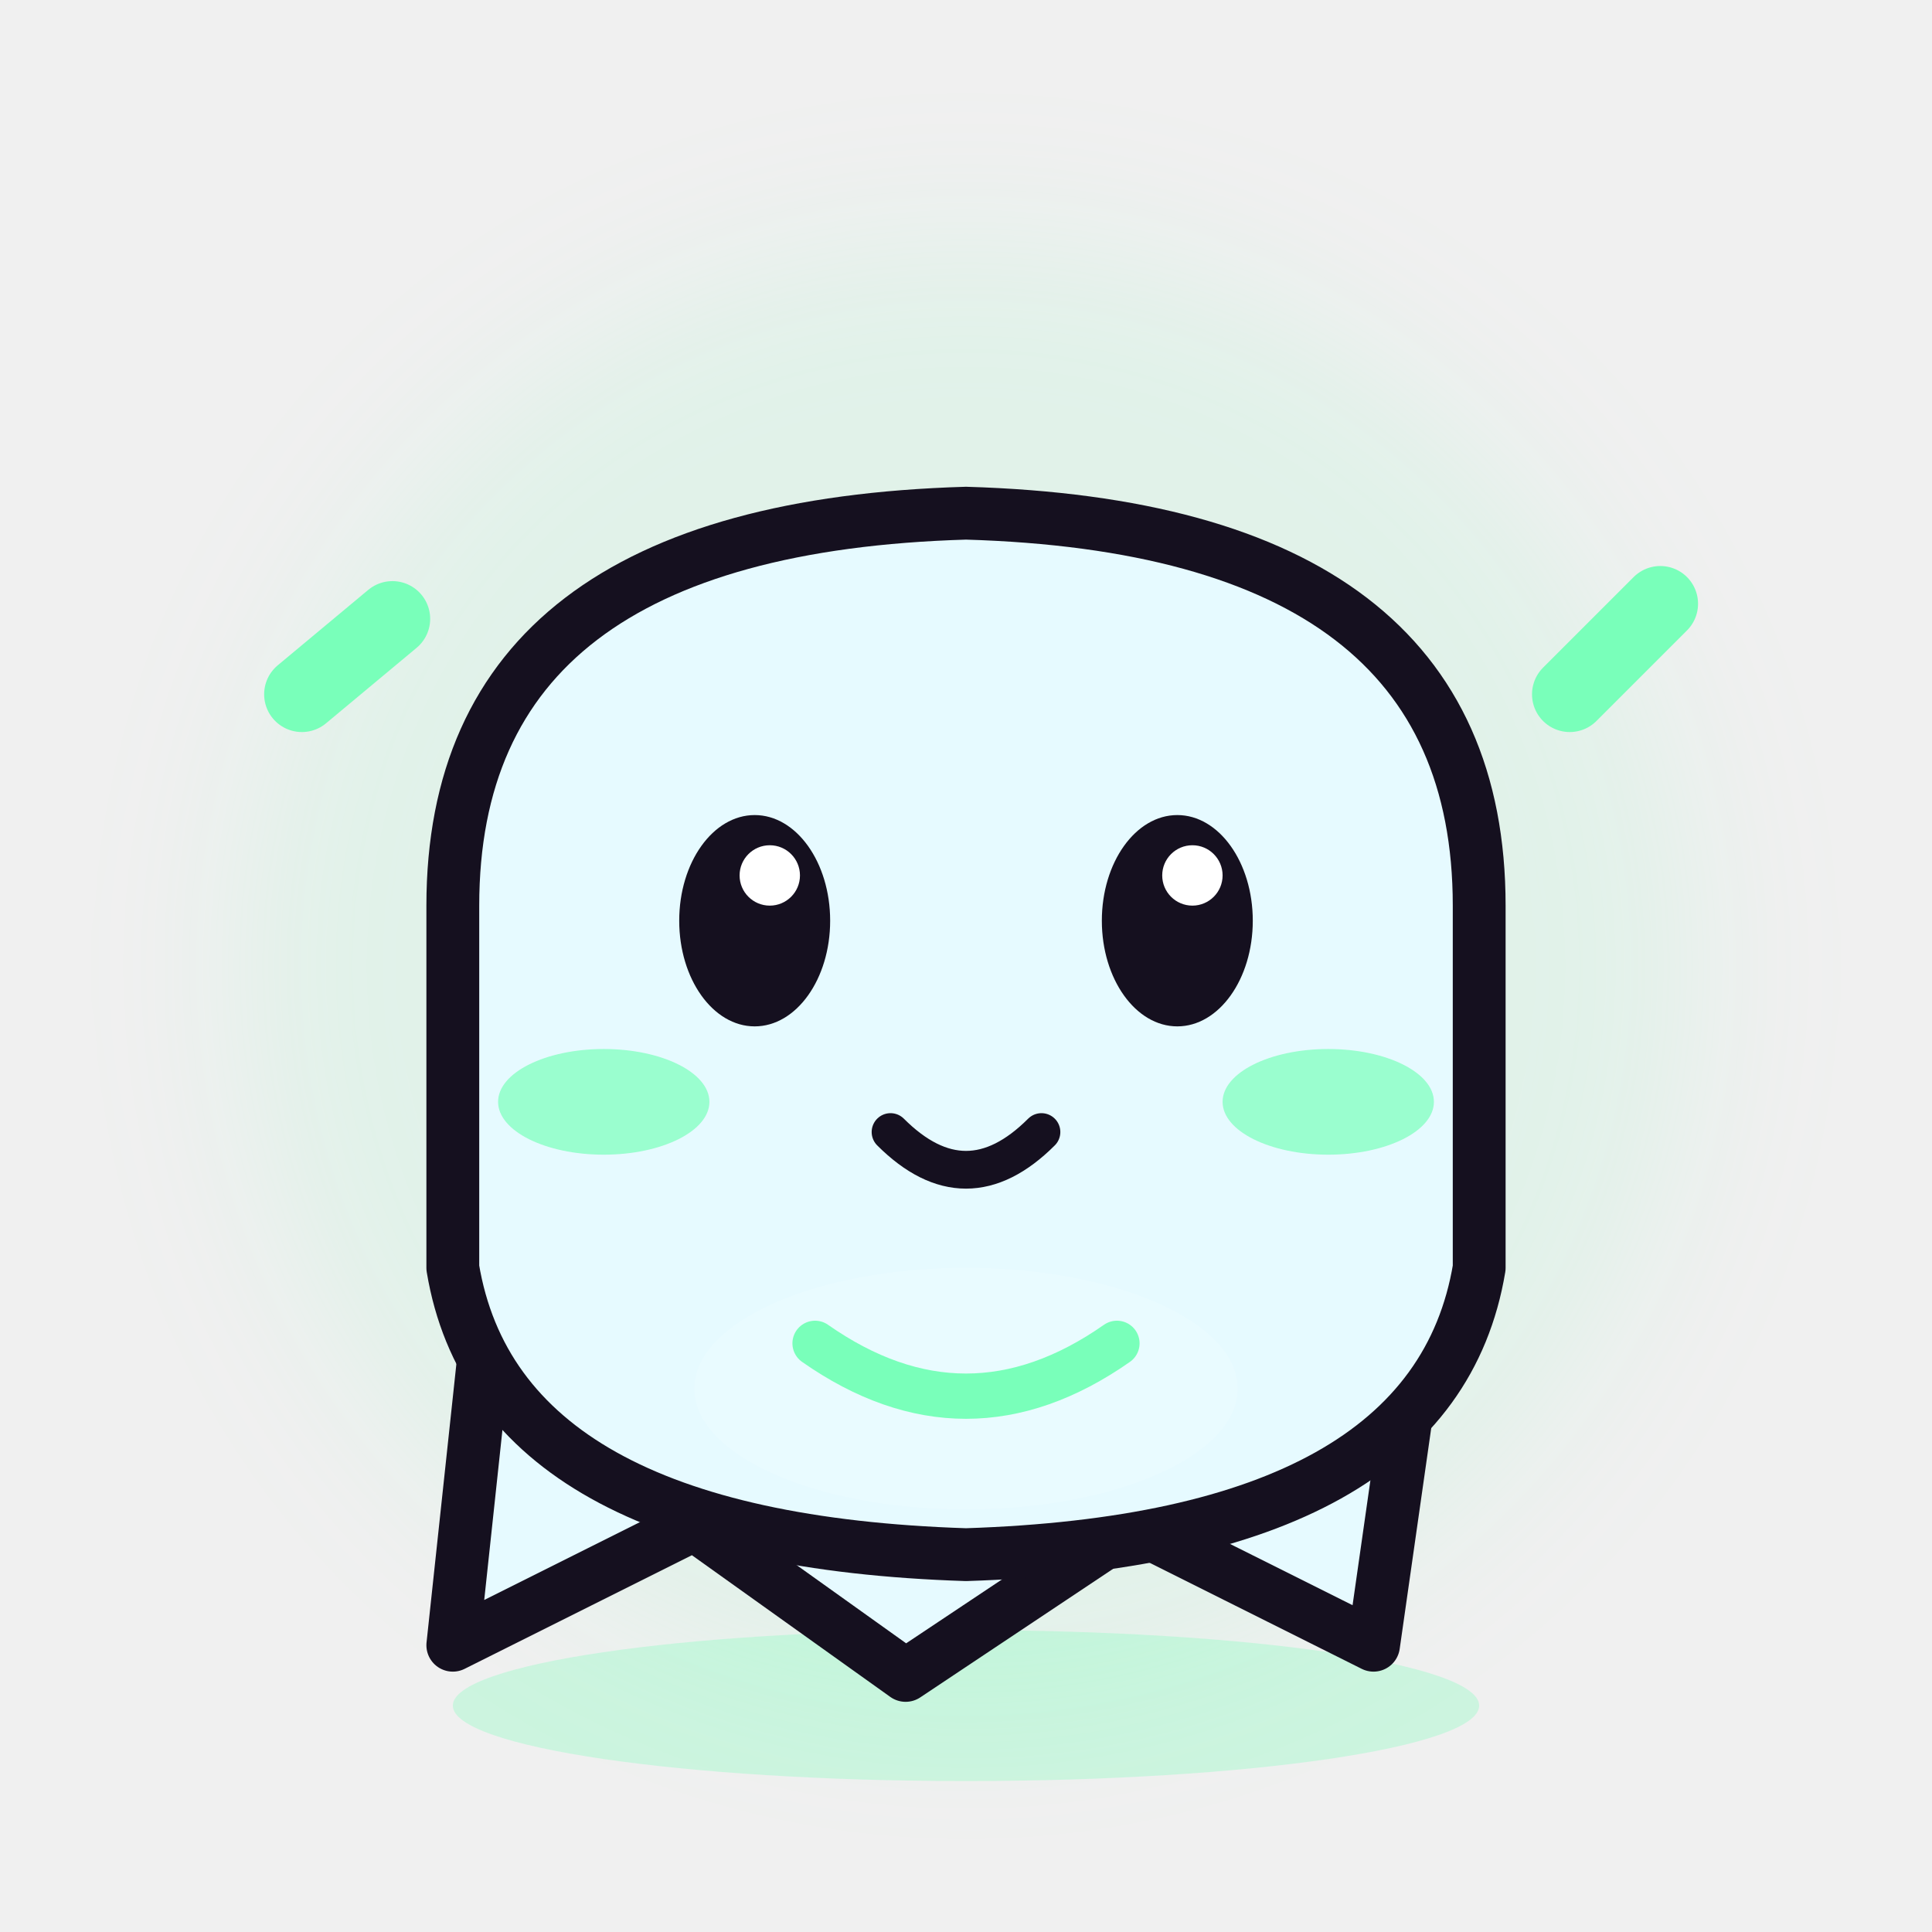
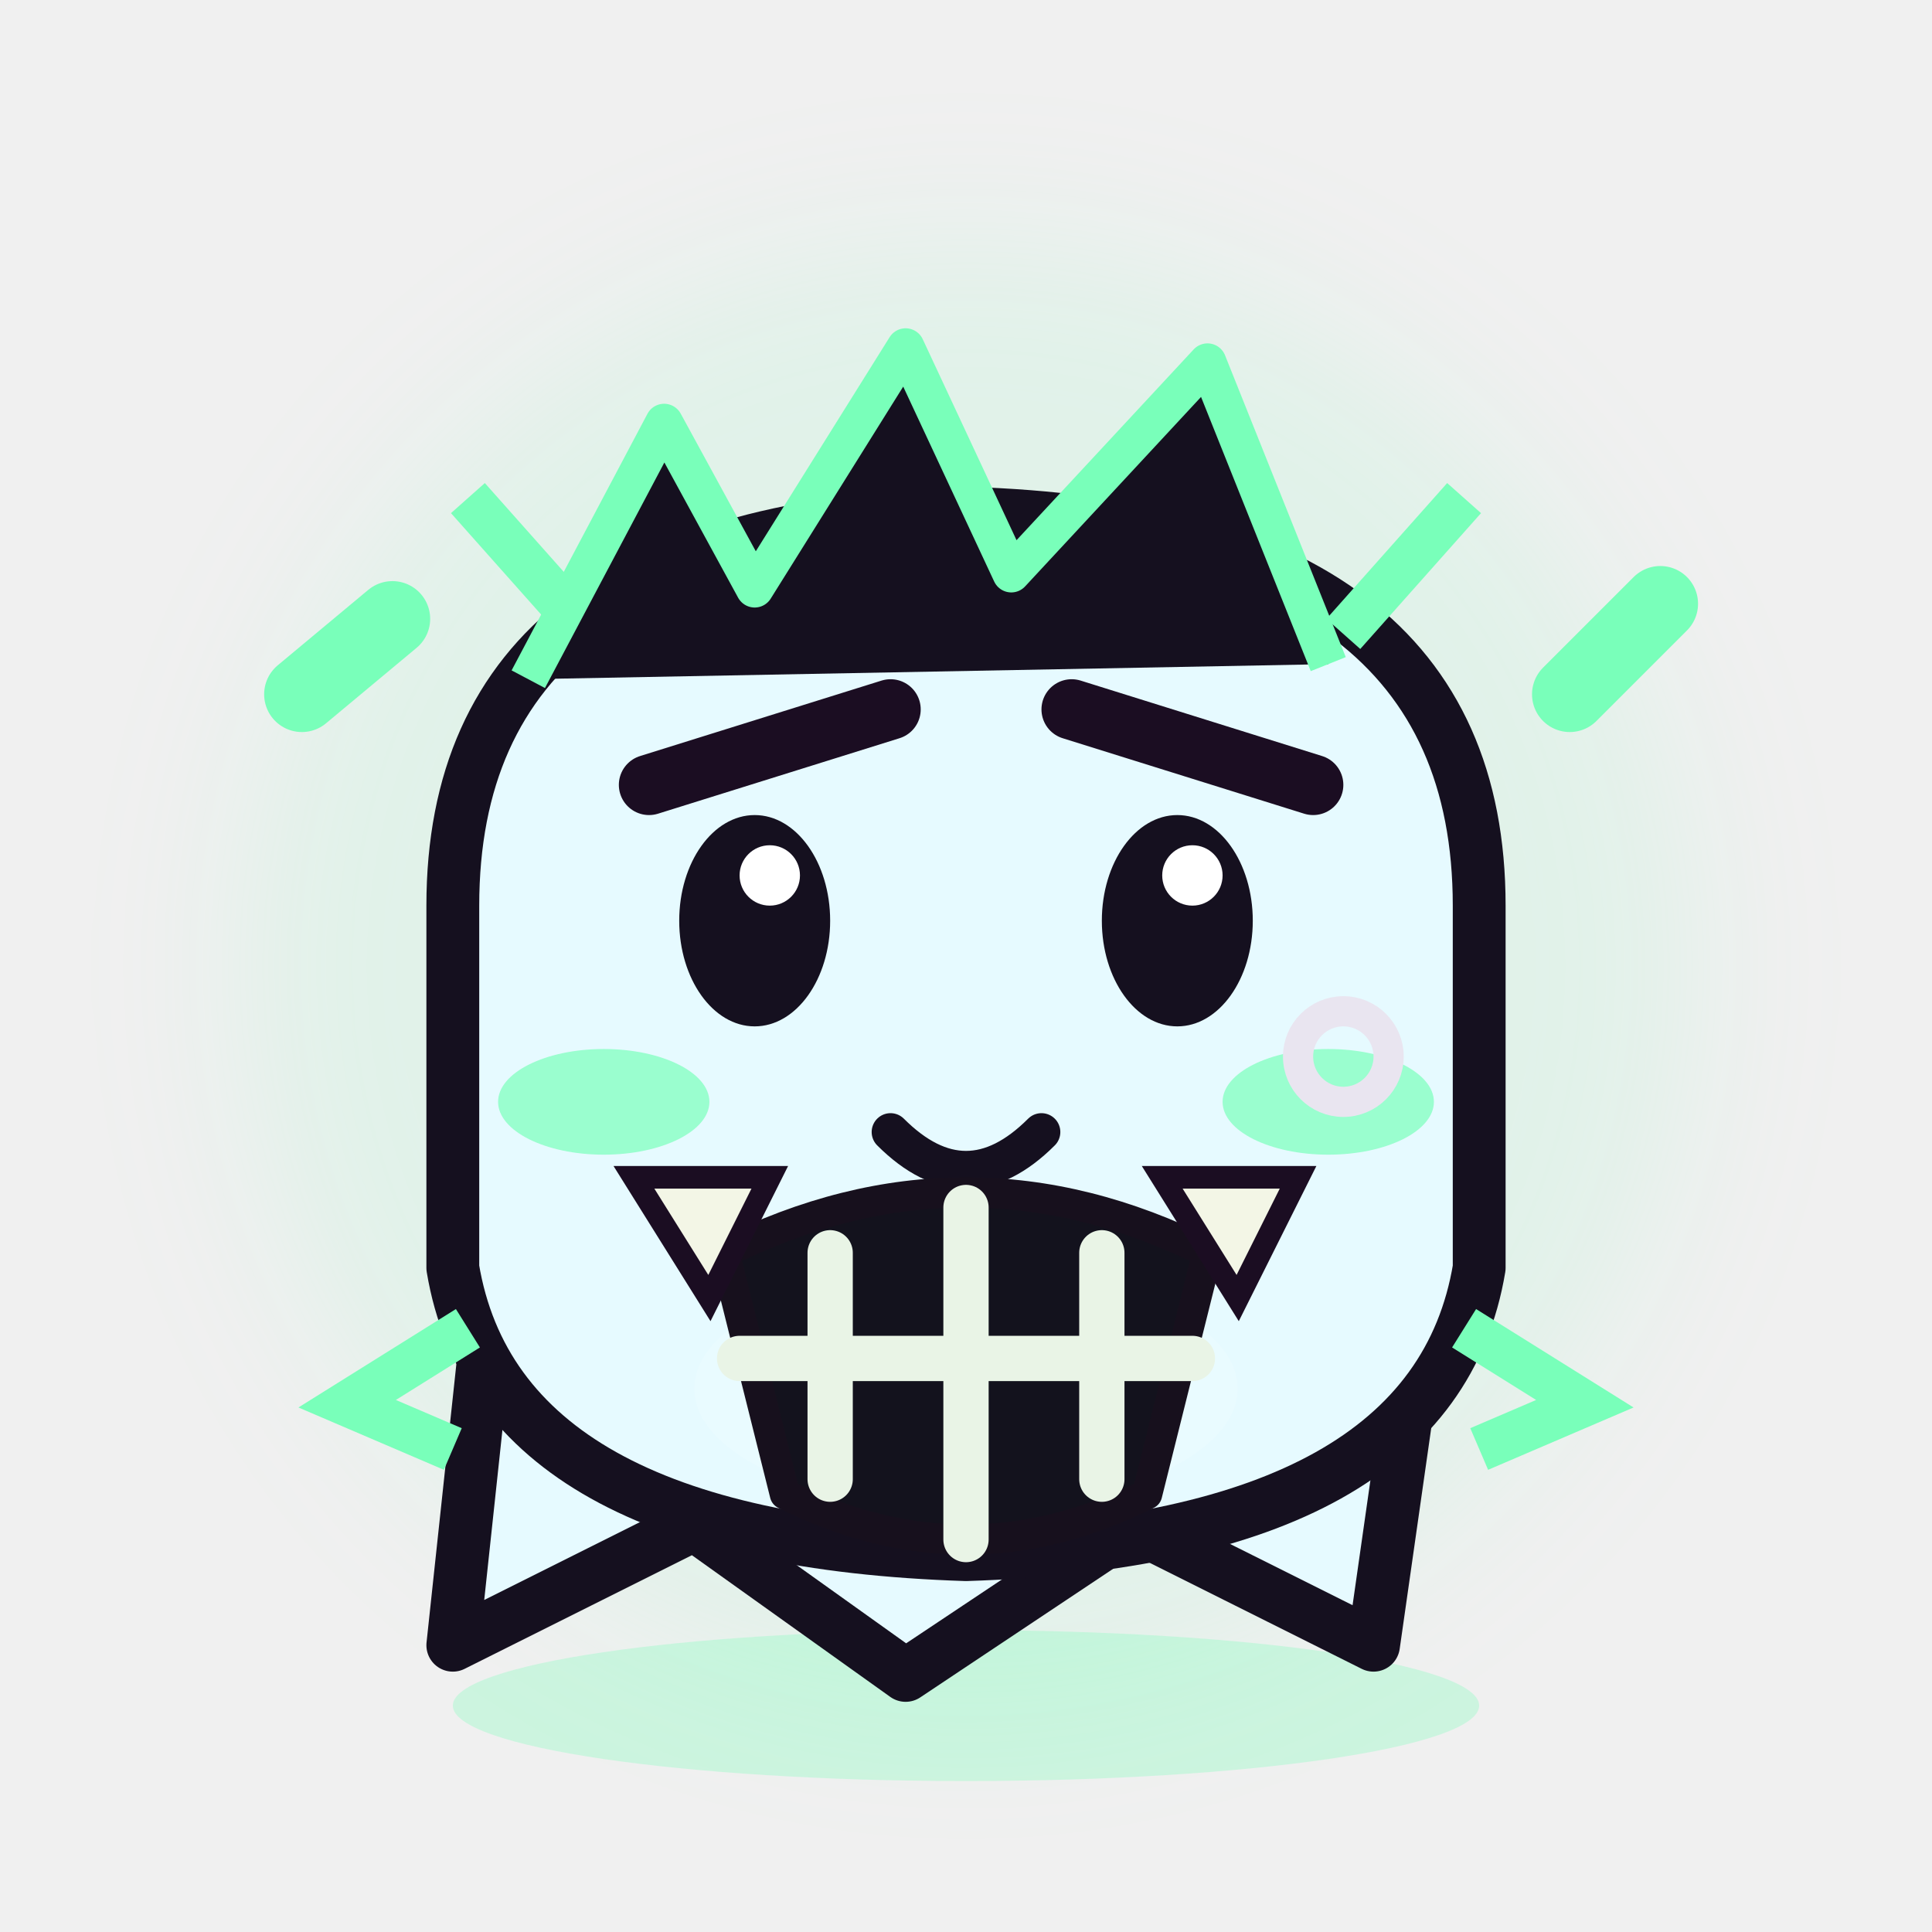
- <svg xmlns="http://www.w3.org/2000/svg" viewBox="0 0 128 128" role="img" aria-label="ghost original neon mascot">
+ <svg xmlns="http://www.w3.org/2000/svg" viewBox="0 0 128 128" role="img" aria-label="CRYPTGLOW dark neon skeleton mascot">
  <defs>
    <filter id="halo" x="-50%" y="-50%" width="200%" height="200%">
      <feGaussianBlur stdDeviation="5" />
    </filter>
  </defs>
  <ellipse cx="64" cy="113" rx="34" ry="5" fill="#79ffba" opacity=".3" />
  <circle cx="64" cy="64" r="48" fill="#79ffba" opacity=".13" filter="url(#halo)" />
  <path d="M33 81 30 109 46 101 60 111 75 101 91 109 95 81" fill="#e6faff" stroke="#15101f" stroke-width="3.5" stroke-linejoin="round" />
  <path d="M20 46 26 41M104 46 110 40" stroke="#79ffba" stroke-width="5" stroke-linecap="round" />
  <path d="M30 60 Q30 35 64 34 Q98 35 98 60 L98 84 Q95 102 64 103 Q33 102 30 84Z" fill="#e6faff" stroke="#15101f" stroke-width="3.5" stroke-linejoin="round" />
  <ellipse cx="64" cy="92" rx="18" ry="8" fill="#fff" opacity=".14" />
  <ellipse cx="50" cy="61" rx="5" ry="7" fill="#15101f" />
  <ellipse cx="78" cy="61" rx="5" ry="7" fill="#15101f" />
  <circle cx="51" cy="58" r="2" fill="#fff" />
  <circle cx="79" cy="58" r="2" fill="#fff" />
  <path d="M59 75 Q64 80 69 75" fill="none" stroke="#15101f" stroke-width="2.5" stroke-linecap="round" />
  <ellipse cx="40" cy="73" rx="7" ry="3.5" fill="#79ffba" opacity=".7" />
  <ellipse cx="88" cy="73" rx="7" ry="3.5" fill="#79ffba" opacity=".7" />
  <path d="M54 89Q64 96 74 89" stroke="#79ffba" stroke-width="3" fill="none" stroke-linecap="round" />
+   <g aria-hidden="true" stroke="#17101d" stroke-linejoin="round">
+     <path d="M48 83 Q64 75 80 83 L76 99 Q64 105 52 99Z" fill="#13121d" stroke-width="2" />
+     <path d="M55 83v15M64 80v22M73 83v15M49 90h30" stroke="#e9f4e6" stroke-width="3" stroke-linecap="round" />
+     <path d="M39 42l-8-9m58 9 8-9" stroke="#79ffba" stroke-width="3" />
+   </g>
+   <g aria-hidden="true">
+     <path d="M35 45 44 28 50 39 60 23 67 38 80 24 88 44" fill="#15101f" stroke="#79ffba" stroke-width="2.5" stroke-linejoin="round" />
+     <path d="M43 52l16-5M71 47l16 5" stroke="#1b0d22" stroke-width="4" stroke-linecap="round" />
+     <path d="M42 78h9l-4 8zM77 78h9l-4 8z" fill="#f3f6e6" stroke="#1b0d22" stroke-width="1.5" />
+     <path d="M31 88l-8 5 7 3M97 88l8 5-7 3" fill="none" stroke="#79ffba" stroke-width="3" />
+     <circle cx="89" cy="70" r="3" fill="none" stroke="#e9e5f0" stroke-width="2" />
+   </g>
</svg>
